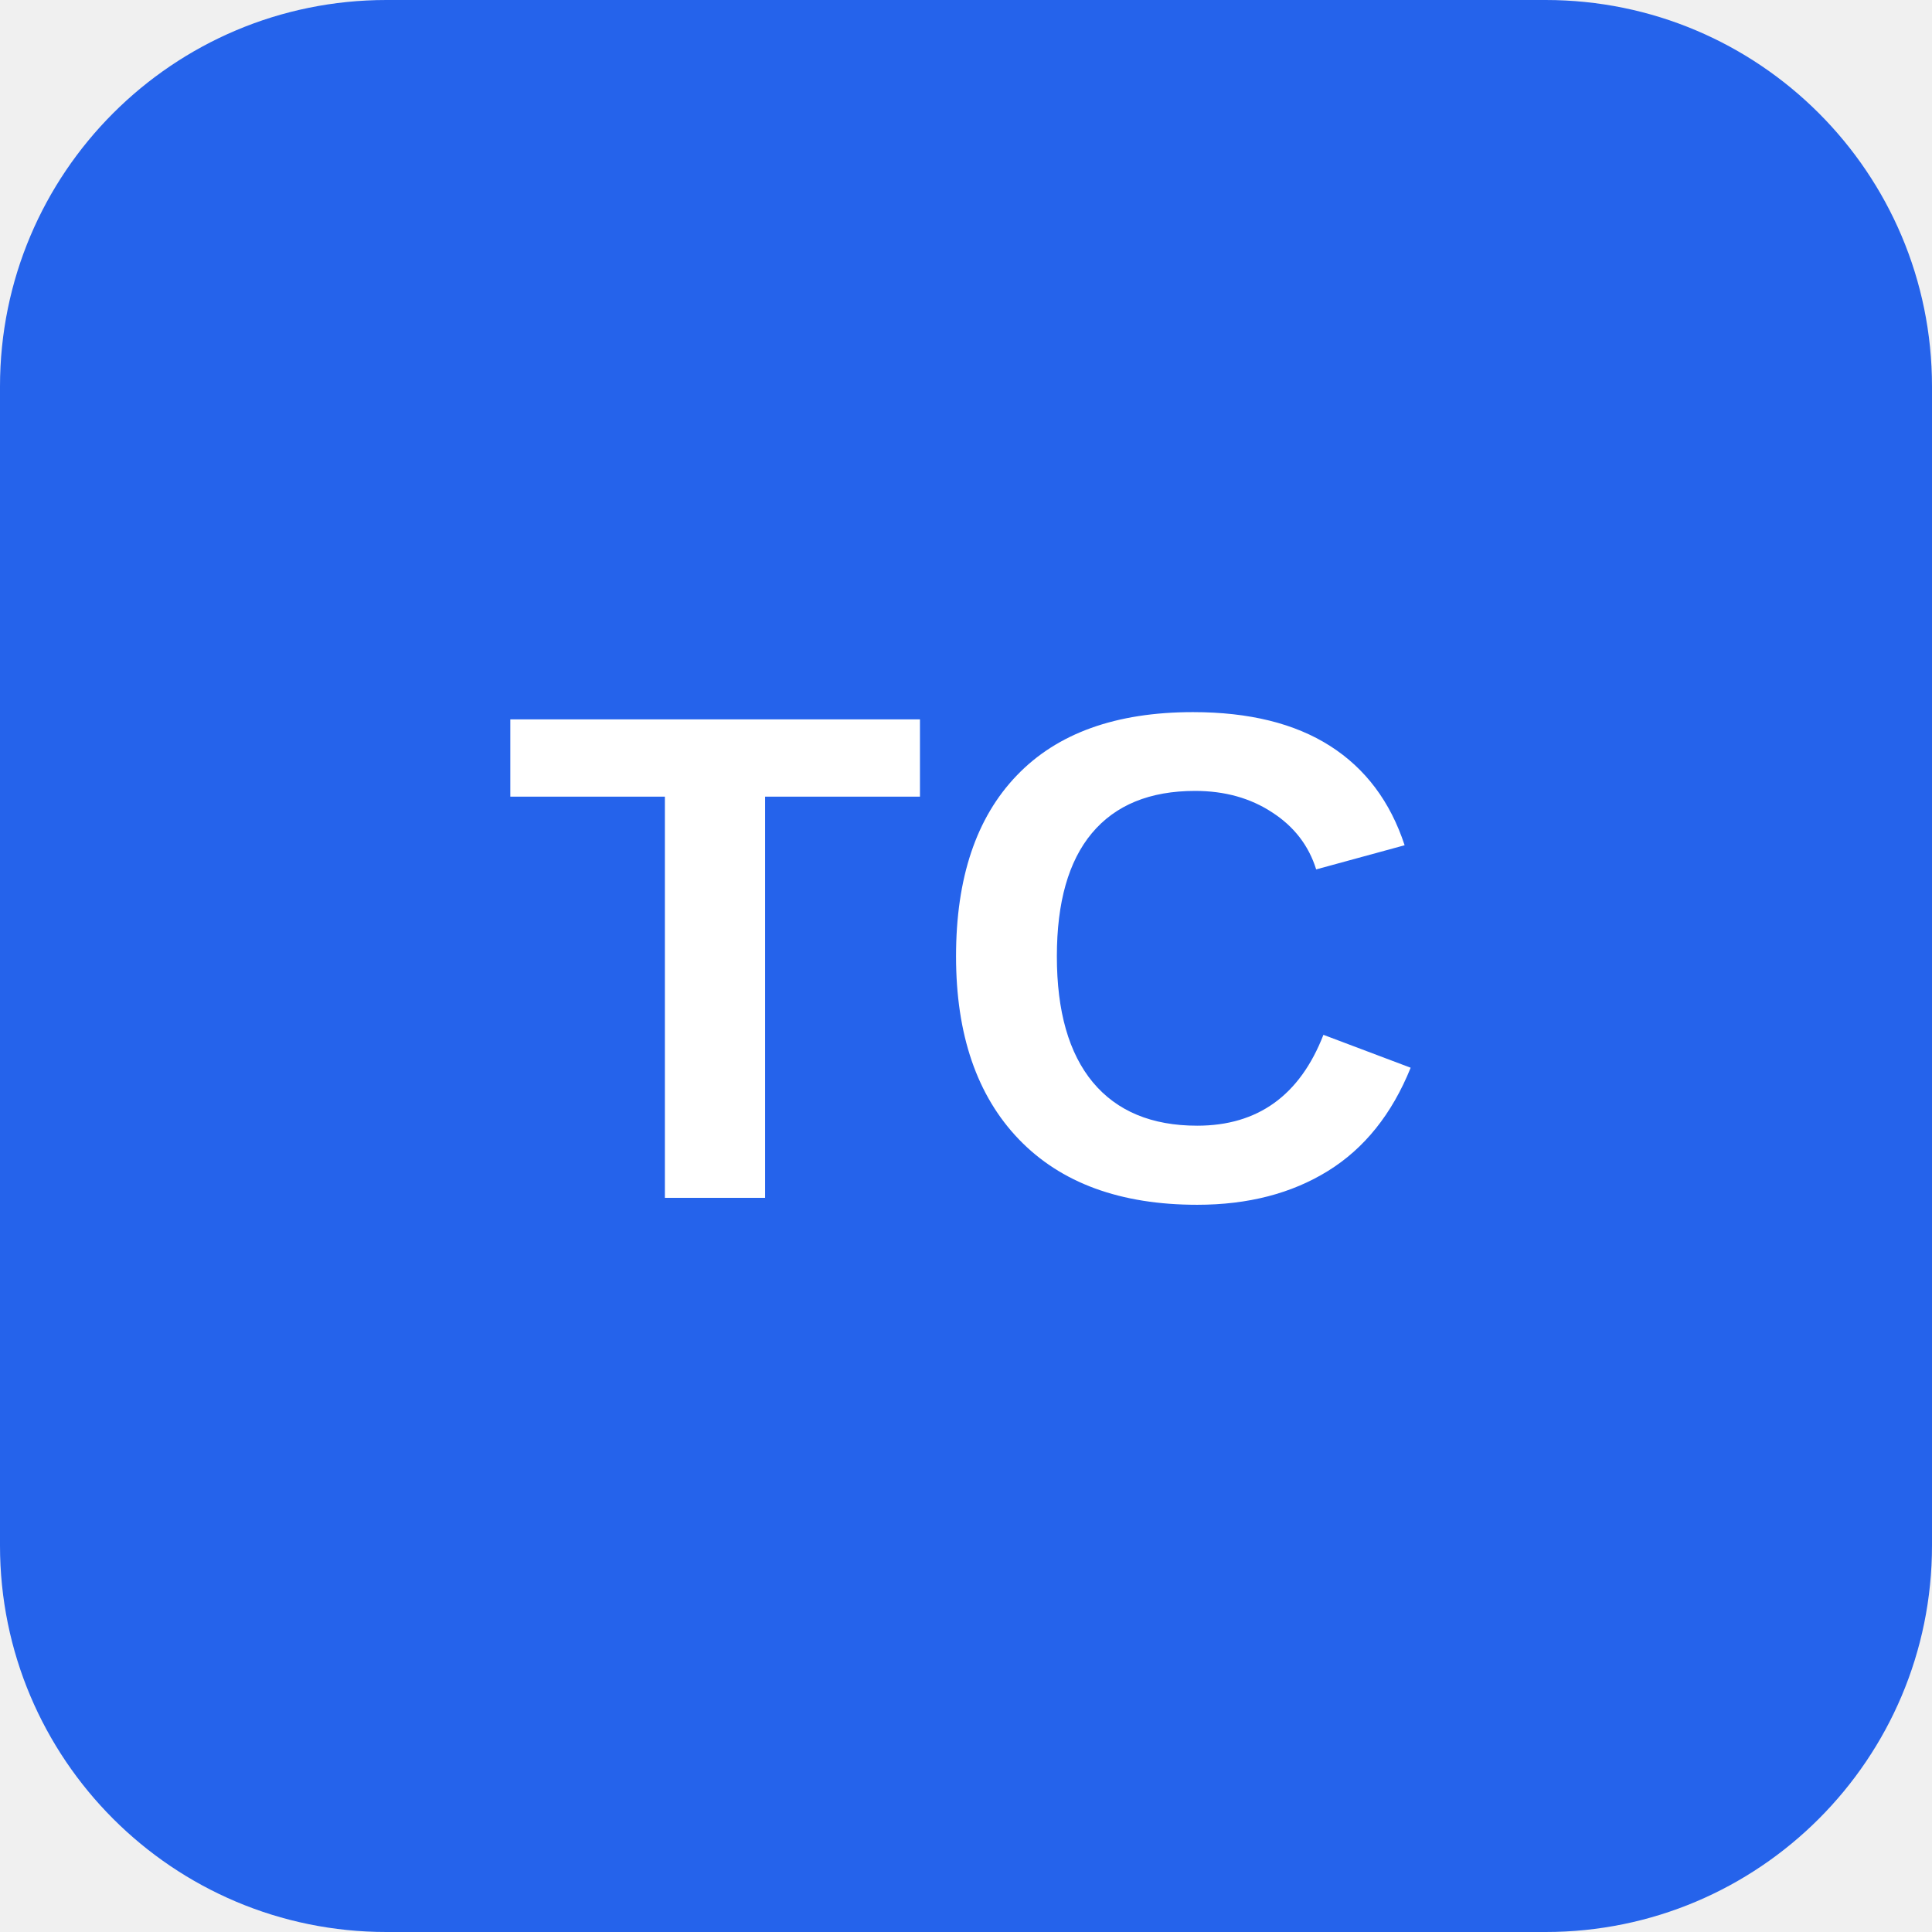
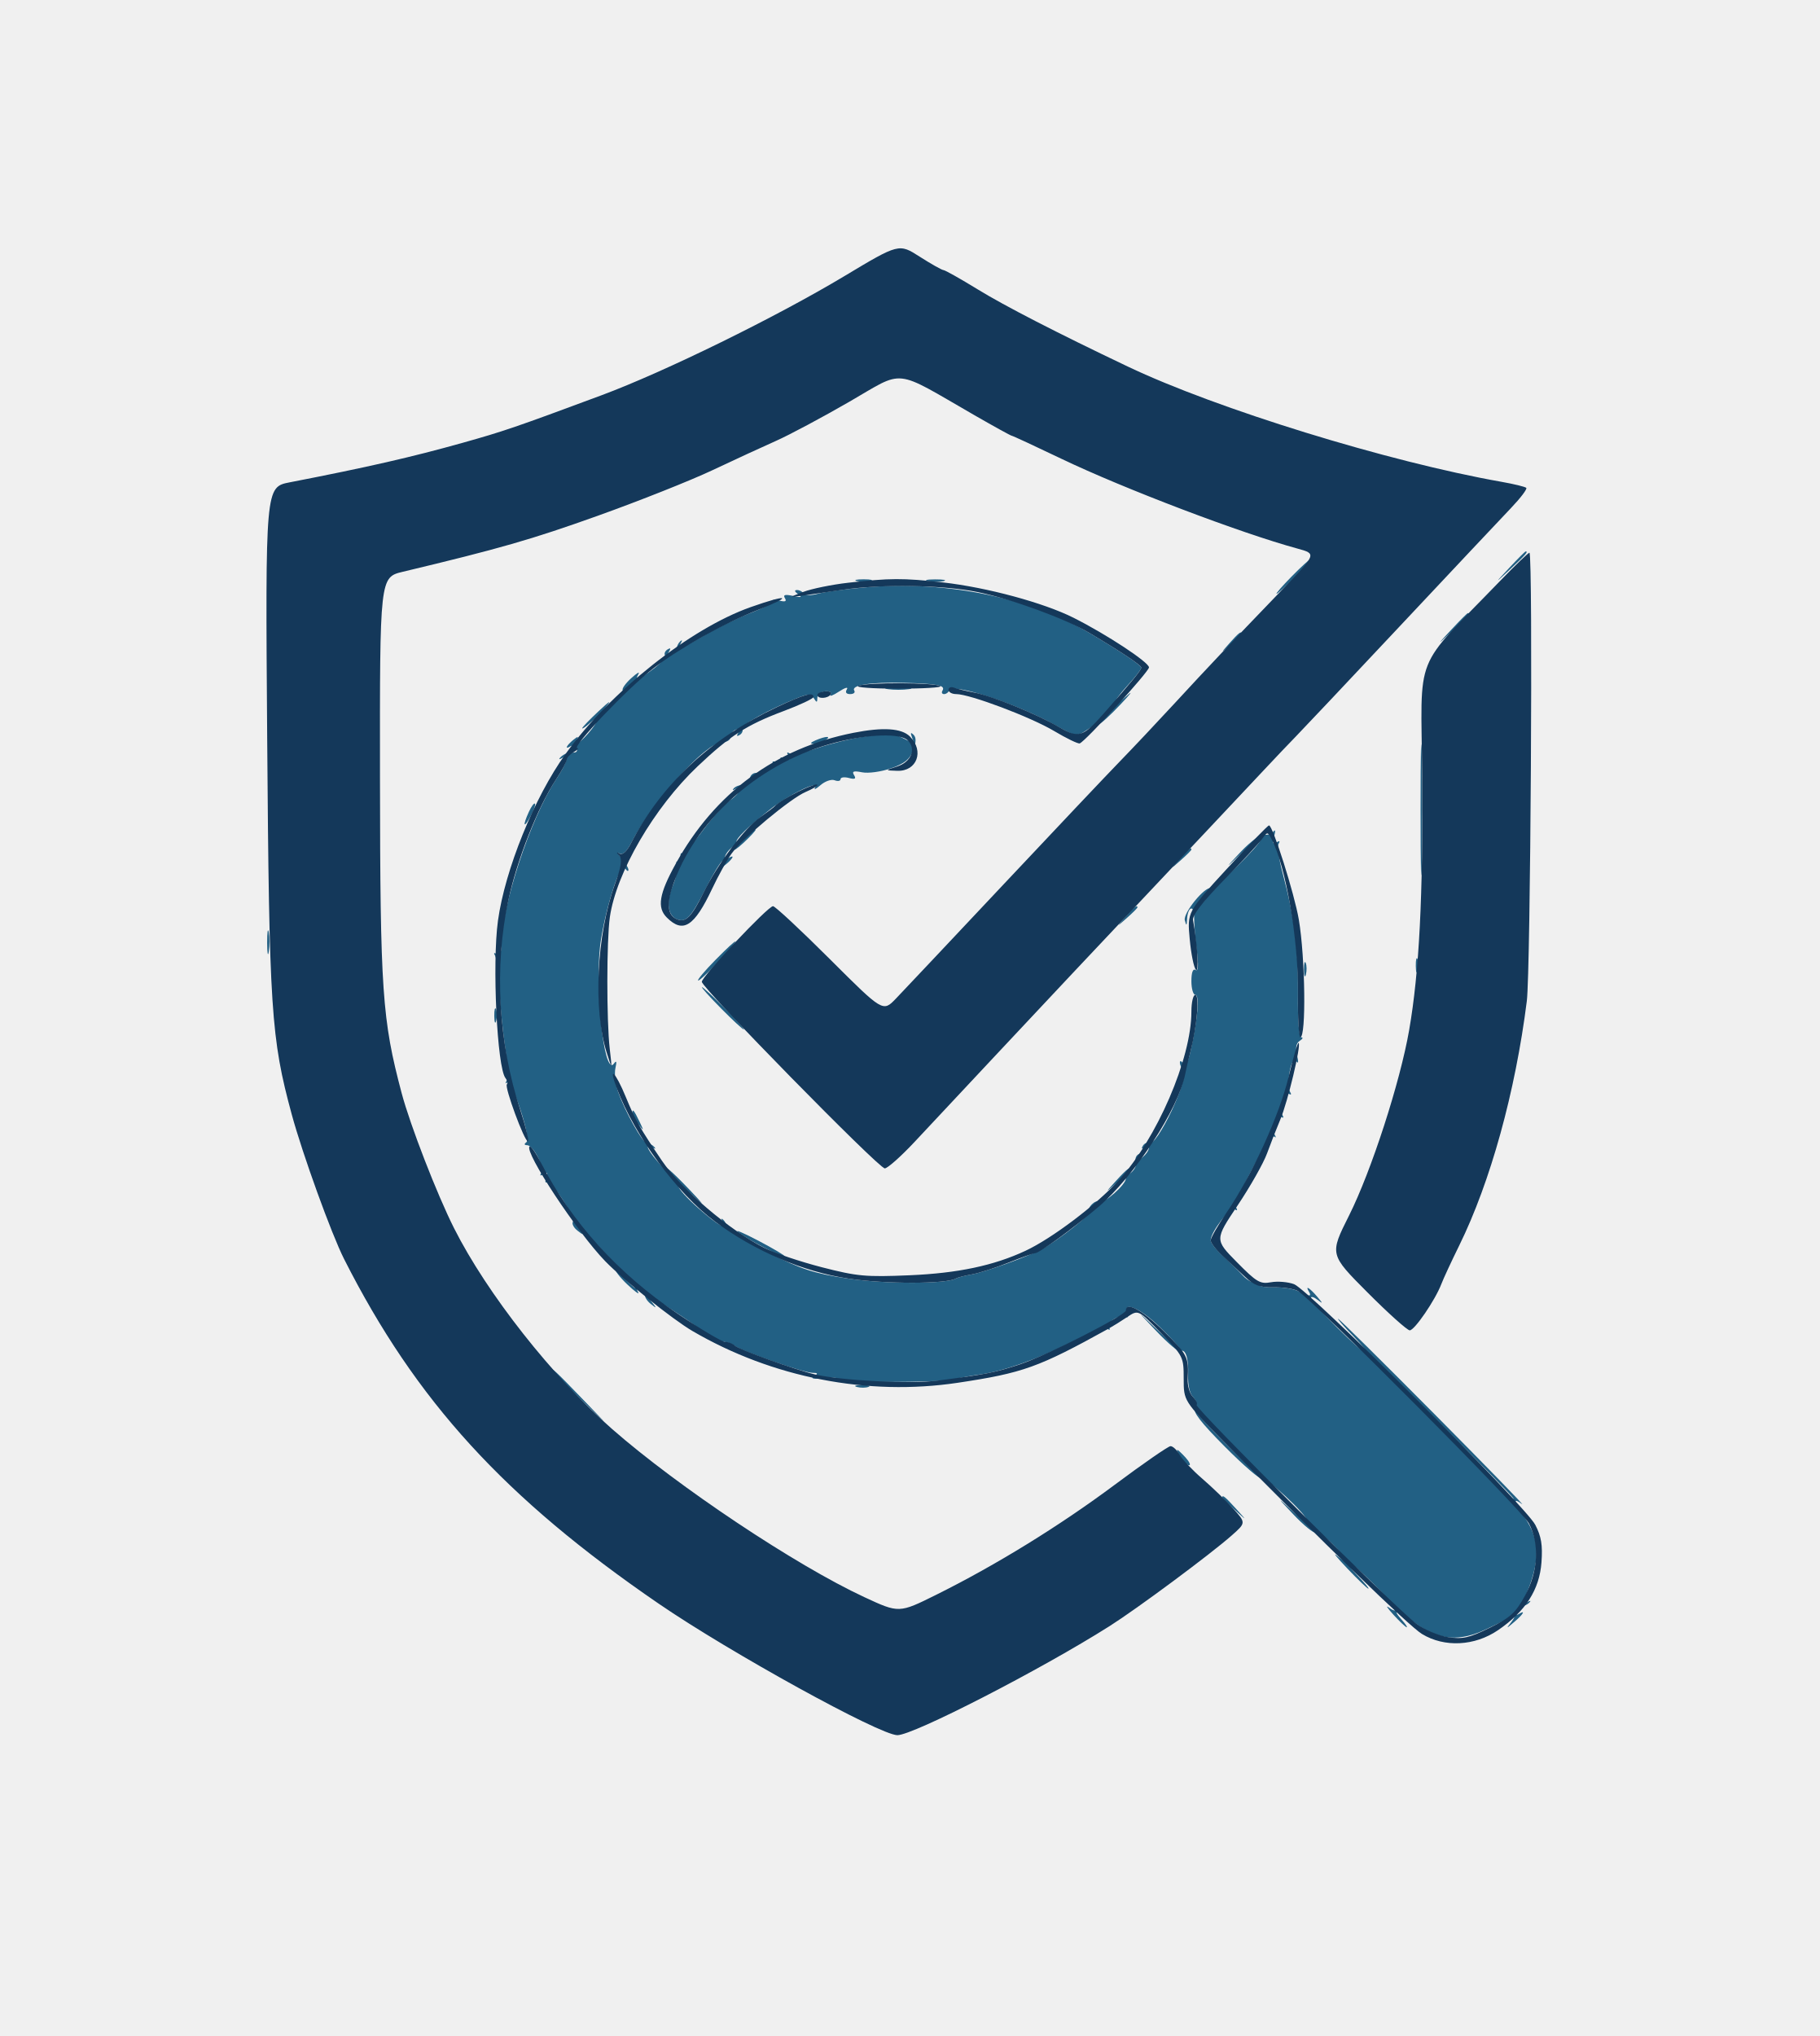
- <svg xmlns="http://www.w3.org/2000/svg" viewBox="0 0 100 100" fill="none">
-   <rect width="100" height="100" rx="20" fill="#2563eb" />
-   <text x="50" y="62" font-family="Arial, sans-serif" font-size="36" font-weight="bold" fill="white" text-anchor="middle">TC</text>
+ <svg xmlns="http://www.w3.org/2000/svg" width="472" height="528" viewBox="0 0 472 528" version="1.1">
+   <path d="M 391.453 147.250 C 387.500 151.500, 387.500 151.500, 391.750 147.547 C 395.702 143.871, 396.460 143, 395.703 143 C 395.540 143, 393.627 144.912, 391.453 147.250 M 335 149.500 C 332.571 151.975, 330.809 154, 331.084 154 C 331.359 154, 333.571 151.975, 336 149.500 C 338.429 147.025, 340.191 145, 339.916 145 C 339.641 145, 337.429 147.025, 335 149.500 M 222.250 150.689 C 223.213 150.941, 224.787 150.941, 225.750 150.689 C 226.713 150.438, 225.925 150.232, 224 150.232 C 222.075 150.232, 221.287 150.438, 222.250 150.689 M 240.762 150.707 C 242.006 150.946, 243.806 150.937, 244.762 150.687 C 245.718 150.437, 244.700 150.241, 242.500 150.252 C 240.300 150.263, 239.518 150.468, 240.762 150.707 M 225 152.279 C 219.775 152.708, 214.041 153.458, 212.258 153.946 C 210.321 154.477, 208.788 154.465, 208.449 153.917 C 208.137 153.413, 207.346 153.007, 206.691 153.015 C 205.957 153.025, 206.076 153.440, 207 154.096 C 208.148 154.912, 207.836 155.016, 205.666 154.541 C 203.607 154.090, 203.035 154.247, 203.573 155.117 C 204.092 155.958, 203.670 156.147, 202.155 155.751 C 200.968 155.440, 200.189 155.497, 200.424 155.877 C 200.659 156.257, 198.072 157.645, 194.676 158.962 C 191.279 160.279, 185.949 162.851, 182.832 164.678 C 176.687 168.279, 175.493 168.676, 176.601 166.750 C 177.019 166.024, 176.939 165.849, 176.410 166.333 C 175.910 166.792, 175.500 167.654, 175.500 168.250 C 175.500 168.846, 174.875 169.542, 174.111 169.796 C 173.185 170.105, 172.986 169.831, 173.515 168.975 C 174.040 168.127, 173.912 167.937, 173.138 168.415 C 172.494 168.813, 172.195 169.507, 172.474 169.958 C 172.753 170.409, 171.440 171.953, 169.557 173.389 C 165.825 176.235, 164.479 176.699, 165.602 174.750 C 165.998 174.063, 165.139 174.578, 163.692 175.895 C 162.245 177.213, 161.255 178.604, 161.492 178.987 C 161.729 179.370, 160.256 181.217, 158.221 183.092 C 154.799 186.242, 154.706 186.273, 156.996 183.500 C 158.763 181.359, 158.260 181.632, 155.236 184.453 C 152.906 186.627, 151 188.609, 151 188.858 C 151 189.107, 151.900 188.495, 153 187.500 C 155.788 184.977, 155.446 186.921, 152.516 190.250 C 150.031 193.074, 148.295 193.977, 149.633 191.750 C 150.143 190.901, 149.842 190.940, 148.692 191.872 C 146.900 193.326, 146.358 194.515, 147.931 193.543 C 148.443 193.226, 149.144 193.425, 149.490 193.984 C 149.835 194.543, 149.641 195.056, 149.059 195.125 C 148.477 195.194, 147.588 195.306, 147.083 195.375 C 146.579 195.444, 145.792 195.910, 145.333 196.410 C 144.849 196.939, 145.024 197.019, 145.750 196.601 C 147.800 195.422, 147.181 197.625, 144.176 202.200 C 137.536 212.312, 130.073 235.031, 130.016 245.309 C 130.005 247.175, 129.612 247.879, 128.845 247.405 C 128.136 246.966, 127.962 247.130, 128.395 247.830 C 128.782 248.456, 129.288 252.463, 129.521 256.734 C 129.753 261.005, 130.436 267.757, 131.038 271.738 C 131.640 275.719, 131.806 279.544, 131.406 280.238 C 131.006 280.932, 131.069 281.145, 131.544 280.712 C 132.020 280.278, 133.555 283.428, 134.955 287.712 C 136.580 292.684, 137.138 295.766, 136.500 296.235 C 135.877 296.693, 135.961 296.975, 136.724 296.985 C 138.349 297.005, 141.272 302.751, 140.386 304.184 C 139.930 304.922, 140.147 305.027, 141.015 304.490 C 141.985 303.891, 142.164 304.132, 141.681 305.388 C 141.319 306.332, 141.401 306.870, 141.864 306.584 C 142.943 305.917, 149.313 315.685, 148.576 316.877 C 148.271 317.370, 148.805 318.387, 149.761 319.137 C 151.356 320.387, 151.386 320.334, 150.126 318.500 C 149.371 317.400, 151.292 319.117, 154.395 322.316 C 157.498 325.515, 159.821 328.481, 159.557 328.908 C 159.293 329.334, 160.703 331.217, 162.689 333.092 C 164.675 334.966, 165.945 335.879, 165.511 335.120 C 164.970 334.174, 165.158 333.899, 166.111 334.245 C 166.875 334.523, 167.402 335.213, 167.282 335.779 C 167.162 336.345, 167.837 337.414, 168.782 338.154 C 170.363 339.393, 170.381 339.348, 169 337.587 C 167.018 335.060, 168.120 335.589, 176.771 341.313 C 180.770 343.959, 183.851 346.433, 183.618 346.812 C 183.385 347.190, 184.550 347.598, 186.207 347.718 C 187.863 347.838, 189.756 348.382, 190.412 348.927 C 192.034 350.273, 208.390 355.996, 210.670 356.015 C 212.167 356.028, 212.236 356.197, 211.052 356.947 C 210.098 357.550, 211.123 357.710, 214.052 357.416 C 216.553 357.164, 217.750 357.304, 216.786 357.734 C 214.793 358.625, 244.518 358.590, 247.500 357.698 C 248.600 357.369, 251.525 356.817, 254 356.470 C 260.381 355.577, 268.995 352.527, 278.174 347.913 C 282.525 345.725, 286.586 344.244, 287.197 344.622 C 287.853 345.027, 288.029 344.856, 287.627 344.205 C 286.834 342.922, 290.574 340.619, 292.009 341.506 C 292.553 341.842, 292.716 341.424, 292.382 340.552 C 291.118 337.260, 295.632 339.170, 300.750 344.092 C 303.637 346.870, 306 349.432, 306 349.787 C 306 350.141, 303.413 347.972, 300.250 344.966 C 294.500 339.500, 294.500 339.500, 299.920 345.204 C 302.901 348.341, 305.683 350.696, 306.101 350.437 C 307.449 349.604, 308.317 352.204, 308.151 356.581 C 308.055 359.120, 308.562 361.419, 309.404 362.261 C 310.312 363.169, 310.504 364.181, 309.939 365.088 C 309.294 366.123, 311.366 368.820, 317.708 375.199 C 322.465 379.983, 326.726 383.670, 327.177 383.391 C 328.159 382.784, 339 392.831, 339 394.348 C 339 394.930, 337.087 393.629, 334.750 391.456 C 331.112 388.075, 331.208 388.255, 335.418 392.709 C 338.123 395.569, 340.708 397.681, 341.161 397.400 C 341.615 397.120, 343.564 398.423, 345.493 400.296 C 349.369 404.060, 350.304 406.396, 346.750 403.436 C 345.512 402.405, 346.733 403.910, 349.462 406.781 C 352.192 409.651, 354.643 412, 354.909 412 C 355.175 412, 353.866 410.425, 352 408.500 C 350.134 406.575, 349.048 405, 349.585 405 C 350.773 405, 362 416.215, 362 417.401 C 362 417.865, 361.212 417.644, 360.250 416.911 C 359.288 416.177, 359.822 417.022, 361.437 418.788 C 363.052 420.555, 364.585 422, 364.842 422 C 365.099 422, 364.495 421.100, 363.500 420 C 360.916 417.144, 362.367 417.529, 367.091 420.951 C 373.263 425.422, 378.566 425.835, 385.684 422.402 C 388.883 420.858, 391.950 419.389, 392.500 419.135 C 393.050 418.882, 392.833 419.535, 392.017 420.587 C 390.558 422.469, 390.570 422.469, 392.767 420.595 C 395.128 418.581, 395.772 417.405, 393.870 418.580 C 393.185 419.004, 392.923 418.732, 393.204 417.889 C 393.458 417.125, 394.154 416.500, 394.750 416.500 C 395.346 416.500, 396.208 416.090, 396.667 415.590 C 397.161 415.050, 396.922 415.015, 396.080 415.504 C 394.972 416.147, 394.837 415.907, 395.465 414.414 C 399.555 404.685, 399.529 399.533, 395.362 393.392 C 392.551 389.249, 392.374 388.289, 394.750 390.060 C 395.712 390.778, 385.478 380.258, 372.008 366.682 C 358.537 353.107, 347.306 342, 347.049 342 C 346.793 342, 348.571 344.025, 351 346.500 C 353.429 348.975, 354.973 351, 354.431 351 C 353.235 351, 340 337.796, 340 336.602 C 340 336.136, 340.788 336.365, 341.750 337.110 C 343.175 338.214, 343.146 338.050, 341.595 336.233 C 339.643 333.945, 338.394 333.210, 339.500 335 C 340.309 336.309, 339.366 336.266, 336.769 334.876 C 335.615 334.259, 332.703 333.792, 330.298 333.841 C 327.762 333.892, 326.173 333.528, 326.515 332.976 C 326.839 332.452, 326.498 332.256, 325.757 332.540 C 325.016 332.824, 323.474 332.031, 322.329 330.778 C 321.185 329.525, 318.842 327.224, 317.124 325.665 C 315.406 324.106, 314 322.298, 314 321.647 C 314 319.487, 319.077 312.930, 320.208 313.629 C 320.851 314.026, 321.027 313.852, 320.631 313.212 C 319.758 311.799, 329.398 293.756, 330.494 294.751 C 330.949 295.163, 330.994 294.933, 330.596 294.241 C 329.594 292.501, 330.898 288.819, 332.227 289.640 C 332.855 290.029, 333.022 289.845, 332.624 289.200 C 331.630 287.592, 333.018 282.893, 334.261 283.661 C 334.884 284.046, 335.010 283.826, 334.573 283.118 C 333.447 281.297, 334.995 273.400, 336.140 275.119 C 336.747 276.029, 336.834 275.525, 336.395 273.643 C 335.943 271.701, 336.173 270.504, 337.115 269.908 C 337.877 269.425, 338.050 269.024, 337.500 269.015 C 336.885 269.006, 336.551 264.640, 336.632 257.682 C 336.765 246.238, 335.669 237.673, 332.607 226.214 C 331.683 222.757, 331.238 219.425, 331.618 218.809 C 332.059 218.095, 331.853 217.973, 331.047 218.471 C 330.108 219.051, 329.958 218.643, 330.458 216.875 C 330.828 215.569, 330.764 214.999, 330.316 215.608 C 329.867 216.218, 328.760 216.602, 327.856 216.462 C 326.952 216.323, 324.252 218.299, 321.856 220.854 C 317.500 225.500, 317.500 225.500, 322.250 221.042 C 324.863 218.590, 327 217.068, 327 217.661 C 327 218.990, 315.151 230.577, 314.074 230.299 C 312.440 229.878, 306.815 236.797, 307.290 238.644 C 307.693 240.208, 307.786 240.155, 307.884 238.309 C 308.055 235.075, 309.775 234.560, 309.706 237.764 C 309.674 239.269, 309.979 243.131, 310.384 246.346 C 310.892 250.379, 310.791 251.989, 310.060 251.537 C 309.389 251.123, 309 252.189, 309 254.441 C 309 256.398, 309.463 258, 310.028 258 C 311.156 258, 310.631 264.322, 308.835 272.356 C 308.086 275.709, 307.483 276.793, 306.890 275.856 C 306.417 275.110, 306.024 274.972, 306.015 275.550 C 306.007 276.127, 306.410 277.027, 306.910 277.550 C 308.633 279.348, 299.951 297.706, 297.960 296.475 C 297.508 296.196, 296.813 296.494, 296.415 297.138 C 295.963 297.869, 296.124 298.041, 296.845 297.595 C 298.648 296.482, 298.200 298.593, 296.308 300.128 C 294.867 301.296, 294.742 301.292, 295.463 300.095 C 296.025 299.162, 295.936 298.921, 295.198 299.378 C 294.587 299.755, 294.313 300.653, 294.589 301.372 C 294.865 302.091, 294.309 303.314, 293.354 304.090 C 292.231 305.001, 291.882 305.058, 292.367 304.250 C 293.676 302.071, 292.472 302.892, 289.437 306.246 C 286.612 309.369, 286.605 309.400, 289.250 307.072 C 290.762 305.741, 292 305.096, 292 305.639 C 292 307.227, 286.256 312.276, 285.195 311.620 C 284.104 310.946, 281.703 313.370, 282.586 314.253 C 283.133 314.800, 274.642 321.498, 270.500 323.787 C 267.034 325.704, 255.553 329.874, 252.040 330.493 C 250.185 330.820, 248.322 331.301, 247.898 331.563 C 245.559 333.008, 229.518 333.021, 220 331.584 C 211.062 330.236, 207.938 329.219, 199 324.750 C 193.225 321.862, 188.500 318.975, 188.500 318.333 C 188.500 317.692, 188.090 316.792, 187.590 316.333 C 187.061 315.849, 186.981 316.024, 187.399 316.750 C 188.832 319.241, 186.357 317.905, 181.233 313.422 C 178.355 310.905, 176 308.338, 176 307.720 C 176 307.101, 177.912 308.370, 180.250 310.542 C 182.909 313.011, 182.453 312.338, 179.034 308.745 C 173.660 303.096, 171.333 301.246, 174.095 304.816 C 174.868 305.815, 173.814 304.803, 171.753 302.566 C 168.022 298.518, 166.869 296.231, 169.250 297.601 C 169.976 298.019, 170.151 297.939, 169.667 297.410 C 169.208 296.910, 168.388 296.500, 167.845 296.500 C 166.713 296.500, 162.054 288.206, 160.260 283 C 159.597 281.075, 159.306 278.375, 159.614 277 C 160.002 275.264, 159.884 274.907, 159.226 275.833 C 156.571 279.571, 154.016 254.596, 155.909 243.404 C 157.573 233.570, 161.016 223.417, 162.105 225.135 C 162.580 225.886, 162.976 226.085, 162.985 225.579 C 162.993 225.072, 162.213 223.757, 161.250 222.657 C 160.287 221.556, 160.043 220.973, 160.707 221.361 C 161.462 221.801, 162.547 220.835, 163.602 218.783 C 169.189 207.912, 183.080 192.500, 187.290 192.500 C 188.519 192.500, 189.493 191.875, 189.495 191.083 C 189.498 190.304, 190.125 189.458, 190.889 189.204 C 191.815 188.895, 192.014 189.169, 191.485 190.025 C 190.960 190.873, 191.088 191.063, 191.862 190.585 C 192.506 190.187, 192.783 189.458, 192.478 188.965 C 191.954 188.116, 199.533 183.919, 206.842 181.011 C 209.669 179.886, 210.322 179.898, 211.077 181.090 C 211.825 182.272, 211.972 182.251, 211.985 180.963 C 211.993 180.117, 212.910 179.357, 214.022 179.273 C 215.197 179.185, 215.773 179.558, 215.398 180.164 C 215.044 180.738, 216.029 180.373, 217.588 179.354 C 219.147 178.334, 220.076 178.063, 219.652 178.750 C 219.158 179.552, 219.461 180, 220.500 180 C 221.390 180, 221.870 179.598, 221.566 179.107 C 220.674 177.664, 225.733 176.867, 234.410 177.083 C 243.190 177.301, 245.289 177.724, 244.435 179.105 C 244.131 179.597, 244.321 180, 244.858 180 C 245.394 180, 245.983 179.580, 246.167 179.066 C 246.914 176.973, 263.813 182.505, 273.837 188.124 C 279.077 191.061, 279.223 191.083, 281.837 189.335 C 283.302 188.356, 284.766 187.631, 285.090 187.724 C 285.415 187.817, 287.890 185.560, 290.590 182.709 C 293.291 179.857, 294.038 178.840, 292.250 180.449 C 287.931 184.337, 288.101 182.489, 292.505 177.694 C 294.427 175.601, 296 173.573, 296 173.187 C 296 172.520, 291.195 169.291, 282.596 164.178 C 267.198 155.024, 245.698 150.582, 225 152.279 M 376.453 163.250 C 372.500 167.500, 372.500 167.500, 376.750 163.547 C 380.702 159.871, 381.460 159, 380.703 159 C 380.540 159, 378.627 160.912, 376.453 163.250 M 318.924 166.750 C 316.500 169.500, 316.500 169.500, 319.250 167.076 C 320.762 165.742, 322 164.505, 322 164.326 C 322 163.541, 321.190 164.180, 318.924 166.750 M 230.250 178.716 C 231.762 178.945, 234.238 178.945, 235.750 178.716 C 237.262 178.487, 236.025 178.300, 233 178.300 C 229.975 178.300, 228.738 178.487, 230.250 178.716 M 368.439 210 C 368.439 225.125, 368.578 231.313, 368.748 223.750 C 368.917 216.188, 368.917 203.813, 368.748 196.250 C 368.578 188.688, 368.439 194.875, 368.439 210 M 223.870 191.071 C 220.773 191.526, 215.462 192.834, 212.069 193.977 C 208.675 195.120, 205.402 195.748, 204.795 195.373 C 204.078 194.930, 203.978 195.156, 204.510 196.015 C 205.109 196.985, 204.868 197.164, 203.612 196.681 C 202.456 196.238, 202.130 196.401, 202.612 197.181 C 203.095 197.962, 202.769 198.125, 201.612 197.681 C 200.668 197.319, 200.142 197.421, 200.442 197.907 C 201.033 198.862, 198.429 200.349, 196 200.444 C 195.175 200.476, 194.499 201.177, 194.497 202.001 C 194.496 202.826, 193.740 203.506, 192.818 203.513 C 191.896 203.520, 190.772 203.929, 190.321 204.423 C 189.852 204.936, 190.036 205.012, 190.750 204.601 C 193.145 203.223, 191.982 205.782, 189.463 207.432 C 188.068 208.346, 184.863 211.886, 182.341 215.297 C 179.818 218.709, 177.376 221.393, 176.913 221.262 C 176.451 221.131, 176.357 221.767, 176.706 222.676 C 177.128 223.777, 176.953 224.089, 176.181 223.612 C 175.445 223.157, 175.223 223.419, 175.574 224.331 C 175.877 225.121, 175.400 227.501, 174.514 229.622 C 172.712 233.933, 173.156 237.462, 175.618 238.407 C 177.940 239.298, 179.247 237.893, 183.023 230.454 C 184.852 226.851, 186.790 223.630, 187.329 223.297 C 187.930 222.925, 187.982 223.233, 187.463 224.095 C 186.742 225.292, 186.867 225.296, 188.308 224.128 C 190.140 222.642, 190.628 221.494, 189 222.500 C 187.311 223.544, 187.894 221.331, 189.692 219.872 C 191.150 218.689, 191.267 218.707, 190.537 220 C 190.072 220.825, 191.110 220.178, 192.845 218.563 C 194.580 216.948, 196 215.407, 196 215.139 C 196 214.871, 194.875 215.708, 193.500 217 C 192.125 218.292, 191 218.867, 191 218.278 C 191 217.324, 193.974 214.464, 199.608 210 C 204.576 206.064, 212.628 202.130, 211.392 204.242 C 210.987 204.934, 211.617 204.658, 212.791 203.629 C 213.965 202.600, 215.617 202.023, 216.463 202.347 C 217.308 202.672, 218 202.543, 218 202.062 C 218 201.581, 218.970 201.441, 220.156 201.751 C 221.756 202.169, 222.105 201.979, 221.508 201.013 C 220.891 200.015, 221.382 199.845, 223.601 200.285 C 225.211 200.604, 228.545 200.143, 231.099 199.249 C 234.597 198.023, 235.972 196.913, 236.841 194.611 C 237.639 192.495, 237.667 191.270, 236.932 190.542 C 236.200 189.816, 236.083 190.029, 236.546 191.245 C 237.160 192.859, 236.996 192.879, 234.355 191.501 C 232.785 190.682, 231.050 190.064, 230.500 190.128 C 229.950 190.192, 226.966 190.616, 223.870 191.071 M 211.500 192 C 210.181 192.567, 210.011 192.878, 211 192.914 C 211.825 192.945, 213.175 192.533, 214 192 C 215.828 190.819, 214.249 190.819, 211.500 192 M 137.162 210.543 C 135.487 214.220, 135.807 215.005, 137.618 211.662 C 138.464 210.100, 138.969 208.636, 138.741 208.407 C 138.512 208.179, 137.802 209.140, 137.162 210.543 M 305.924 222.750 C 303.500 225.500, 303.500 225.500, 306.250 223.076 C 307.762 221.742, 309 220.505, 309 220.326 C 309 219.541, 308.190 220.180, 305.924 222.750 M 311.500 233 C 310.505 234.100, 310.102 235, 310.604 235 C 311.107 235, 312.081 234.100, 312.768 233 C 313.455 231.900, 313.858 231, 313.663 231 C 313.469 231, 312.495 231.900, 311.500 233 M 291.924 237.750 C 289.500 240.500, 289.500 240.500, 292.250 238.076 C 293.762 236.742, 295 235.505, 295 235.326 C 295 234.541, 294.190 235.180, 291.924 237.750 M 69.286 244.500 C 69.294 247.250, 69.488 248.256, 69.718 246.736 C 69.947 245.216, 69.941 242.966, 69.704 241.736 C 69.467 240.506, 69.279 241.750, 69.286 244.500 M 185.523 248.977 C 182.827 251.714, 180.818 254.097, 181.060 254.271 C 181.302 254.445, 183.705 252.206, 186.401 249.294 C 192.597 242.601, 192.011 242.389, 185.523 248.977 M 367.195 250.500 C 367.215 252.150, 367.439 252.704, 367.693 251.731 C 367.947 250.758, 367.930 249.408, 367.656 248.731 C 367.382 248.054, 367.175 248.850, 367.195 250.500 M 338.195 251.500 C 338.215 253.150, 338.439 253.704, 338.693 252.731 C 338.947 251.758, 338.930 250.408, 338.656 249.731 C 338.382 249.054, 338.175 249.850, 338.195 251.500 M 187 261.500 C 189.987 264.525, 192.657 267, 192.932 267 C 193.207 267, 190.987 264.525, 188 261.500 C 185.013 258.475, 182.343 256, 182.068 256 C 181.793 256, 184.013 258.475, 187 261.500 M 128.195 263.500 C 128.215 265.150, 128.439 265.704, 128.693 264.731 C 128.947 263.758, 128.930 262.408, 128.656 261.731 C 128.382 261.054, 128.175 261.850, 128.195 263.500 M 164 288.642 C 164 289.179, 164.700 290.491, 165.555 291.559 C 167.022 293.389, 167.042 293.357, 165.920 291 C 164.462 287.939, 164 287.372, 164 288.642 M 191.500 319.570 C 193.934 321.505, 203.076 326.259, 203.513 325.817 C 203.686 325.643, 200.603 323.808, 196.663 321.740 C 192.724 319.673, 190.400 318.696, 191.500 319.570 M 161.948 331.444 C 163.268 332.850, 164.499 334, 164.683 334 C 165.584 334, 162.347 329.963, 161.045 329.464 C 160.221 329.148, 160.627 330.039, 161.948 331.444 M 358.022 354.500 C 362.895 360.105, 392.211 389.123, 392.604 388.730 C 392.781 388.552, 384.291 379.878, 373.736 369.453 C 363.181 359.029, 356.110 352.300, 358.022 354.500 M 143 355.275 C 143 355.426, 146.488 358.914, 150.750 363.025 C 158.500 370.500, 158.500 370.500, 151.025 362.750 C 144.082 355.552, 143 354.544, 143 355.275 M 222.269 359.693 C 223.242 359.947, 224.592 359.930, 225.269 359.656 C 225.946 359.382, 225.150 359.175, 223.500 359.195 C 221.850 359.215, 221.296 359.439, 222.269 359.693 M 317.969 374.469 C 322.603 379.127, 326.591 382.743, 326.830 382.503 C 327.319 382.014, 311.157 366, 310.174 366 C 309.828 366, 313.336 369.811, 317.969 374.469 M 306.232 378 C 306.919 379.100, 307.893 380, 308.396 380 C 308.898 380, 308.495 379.100, 307.500 378 C 306.505 376.900, 305.531 376, 305.337 376 C 305.142 376, 305.545 376.900, 306.232 378 M 317 388.313 C 317 388.485, 318.462 389.948, 320.250 391.563 C 323.500 394.500, 323.500 394.500, 320.563 391.250 C 317.825 388.221, 317 387.540, 317 388.313" stroke="none" fill="#226084" fill-rule="evenodd" />
+   <path d="M 218.985 71.613 C 201.235 82.262, 172.360 96.426, 156 102.509 C 133.676 110.809, 130.647 111.846, 120 114.832 C 106.709 118.560, 95.268 121.175, 75.159 125.080 C 68.818 126.312, 68.818 126.312, 69.297 191.406 C 69.816 261.895, 70.295 269.232, 75.664 289 C 78.455 299.276, 85.974 320.046, 89.239 326.500 C 107.855 363.296, 130.850 388.482, 170.865 415.902 C 189.299 428.534, 228.138 449.932, 232.730 449.986 C 236.792 450.033, 269.905 433.021, 287.776 421.705 C 294.941 417.169, 313.881 403.112, 319.433 398.210 C 323.160 394.920, 323.160 394.920, 319.830 391.210 C 317.999 389.170, 314.411 385.700, 311.858 383.500 C 309.305 381.300, 306.641 378.488, 305.939 377.250 C 305.237 376.013, 304.176 375.016, 303.581 375.035 C 302.986 375.054, 296.485 379.553, 289.134 385.033 C 274.778 395.733, 258.339 405.864, 242.832 413.568 C 233.168 418.368, 233.168 418.368, 224.157 414.181 C 206.407 405.934, 175.890 385.597, 158.770 370.606 C 143.295 357.055, 126.313 335.480, 117.757 318.500 C 113.351 309.756, 106.374 291.776, 104.176 283.500 C 99.108 264.420, 98.606 257.100, 98.551 201.603 C 98.500 149.706, 98.500 149.706, 104.500 148.273 C 129.561 142.286, 137.821 139.914, 155 133.768 C 165.725 129.932, 179.134 124.606, 184.797 121.931 C 190.461 119.257, 197.886 115.831, 201.297 114.318 C 204.709 112.805, 213.270 108.236, 220.323 104.164 C 234.838 95.784, 231.423 95.414, 252.741 107.682 C 257.824 110.607, 262.169 113, 262.397 113 C 262.625 113, 268.446 115.699, 275.331 118.997 C 291.450 126.718, 321.791 138.258, 336.500 142.262 C 341.500 143.623, 341.500 143.623, 332.416 153.061 C 318.228 167.803, 313.463 172.837, 304.676 182.363 C 300.179 187.237, 293.800 194.004, 290.500 197.400 C 287.200 200.796, 273.520 215.258, 260.100 229.537 C 246.680 243.817, 234.191 257.068, 232.348 258.985 C 228.997 262.470, 228.997 262.470, 215.235 248.735 C 207.667 241.181, 201.031 235, 200.489 235 C 199.179 235, 182.052 253.188, 182.023 254.611 C 181.991 256.174, 227.909 303, 229.474 303 C 230.180 303, 233.625 299.945, 237.129 296.211 C 240.633 292.476, 250.005 282.464, 257.956 273.961 C 270.839 260.183, 280.500 249.913, 312.470 216.012 C 317.403 210.780, 324.153 203.601, 327.470 200.057 C 330.786 196.514, 334.637 192.464, 336.027 191.057 C 337.416 189.651, 349.534 176.800, 362.955 162.500 C 376.375 148.200, 389.386 134.373, 391.868 131.773 C 394.349 129.173, 396.142 126.809, 395.853 126.519 C 395.563 126.229, 392.665 125.523, 389.413 124.948 C 360.102 119.774, 315.577 106.041, 292.500 95.057 C 274.115 86.306, 260.594 79.352, 253.500 74.998 C 249.100 72.298, 245.141 70.069, 244.702 70.044 C 244.263 70.020, 241.483 68.452, 238.525 66.559 C 233.145 63.118, 233.145 63.118, 218.985 71.613 M 388.942 150.780 C 366.235 174.307, 368.583 168.413, 368.849 201.223 C 369.102 232.287, 368.090 252.075, 365.479 267.124 C 363.129 280.668, 355.644 303.752, 349.877 315.244 C 344.833 325.297, 344.833 325.297, 354.648 335.148 C 360.046 340.567, 364.987 345, 365.627 345 C 366.876 345, 372.256 337.121, 373.822 333 C 374.344 331.625, 376.432 327.125, 378.461 323 C 386.558 306.545, 393.024 283.161, 395.993 259.598 C 396.965 251.889, 397.602 144.269, 396.682 143.349 C 396.523 143.190, 393.040 146.534, 388.942 150.780 M 219.889 151.135 C 215.704 151.615, 210.529 152.673, 208.389 153.485 C 204.500 154.961, 204.500 154.961, 208 154.485 C 209.925 154.223, 214.650 153.538, 218.500 152.962 C 228.728 151.434, 244.641 151.703, 253.642 153.556 C 262.394 155.359, 276.384 160.480, 282.500 164.119 C 291.094 169.233, 296 172.514, 296 173.146 C 296 173.776, 293.684 176.599, 286.086 185.228 C 280.885 191.135, 279.687 191.487, 274.714 188.573 C 268.959 185.200, 257.361 180.478, 252.672 179.598 C 250.574 179.205, 248.215 178.636, 247.429 178.334 C 246.643 178.033, 246 178.284, 246 178.893 C 246 179.502, 246.901 180, 248.002 180 C 251.531 180, 267.300 185.945, 273.382 189.568 C 276.621 191.498, 279.617 192.947, 280.040 192.788 C 281.557 192.220, 298 174.176, 298 173.080 C 298 171.752, 286.993 164.509, 278.447 160.213 C 270.680 156.308, 255.967 152.330, 244.500 151.034 C 234.312 149.882, 230.677 149.897, 219.889 151.135 M 194.719 157.435 C 178.987 162.988, 158.333 179.358, 146.696 195.500 C 138.608 206.719, 130.977 225.531, 129.152 238.750 C 127.619 249.851, 128.912 276.856, 131.107 279.592 C 131.588 280.193, 131.748 280.918, 131.462 281.205 C 130.794 281.873, 136.004 296, 136.918 296 C 137.296 296, 136.389 292.269, 134.903 287.709 C 129.250 270.368, 128.146 250.813, 131.842 233.500 C 134.088 222.981, 139.426 209.434, 144.176 202.200 C 145.729 199.835, 147 197.495, 147 197 C 147 196.504, 147.787 195.641, 148.750 195.080 C 149.713 194.519, 150.159 194.047, 149.742 194.030 C 148.016 193.961, 162.897 178.358, 169.575 173.235 C 176.343 168.043, 188.029 161.520, 196.500 158.206 C 205.890 154.532, 204.567 153.960, 194.719 157.435 M 222.655 177.843 C 221.641 178.255, 226.244 178.593, 232.885 178.593 C 239.525 178.593, 244.470 178.291, 243.873 177.922 C 242.365 176.990, 224.913 176.925, 222.655 177.843 M 212 180.213 C 212 181.319, 214.760 181.197, 215.463 180.061 C 215.782 179.544, 215.134 179.190, 214.022 179.273 C 212.910 179.357, 212 179.780, 212 180.213 M 201.500 183.377 C 184.214 191.539, 171.498 203.419, 163.602 218.783 C 162.563 220.805, 161.451 221.805, 160.707 221.386 C 159.815 220.884, 159.789 221.021, 160.606 221.909 C 161.421 222.795, 161.124 224.739, 159.476 229.306 C 154.708 242.519, 153.779 261.686, 157.359 273 C 158.783 277.500, 158.783 277.500, 158.141 272 C 157.302 264.801, 157.318 243.766, 158.168 237.855 C 159.832 226.274, 169.655 209.410, 180.974 198.700 C 189.369 190.757, 193.692 187.981, 203.239 184.402 C 207.496 182.806, 210.983 181.162, 210.989 180.750 C 211.009 179.368, 208.548 180.049, 201.500 183.377 M 221.324 190.045 C 201.124 194.039, 185.432 205.604, 175.255 224 C 170.945 231.789, 170.352 235.352, 172.935 237.935 C 177.152 242.152, 180.050 240.314, 184.703 230.467 C 186.272 227.149, 188.528 223.068, 189.717 221.398 C 192.522 217.459, 205.079 207.006, 208.975 205.369 C 210.639 204.669, 212 203.859, 212 203.570 C 212 202.597, 202.504 207.307, 201 209.025 C 200.725 209.339, 198.988 210.653, 197.140 211.944 C 193.068 214.791, 186.078 224.097, 182.462 231.488 C 179.404 237.738, 177.893 239.280, 175.665 238.425 C 172.987 237.397, 172.765 234.244, 174.957 228.385 C 181.213 211.663, 197.843 197.386, 216.679 192.564 C 225.313 190.354, 233.536 190.109, 235.434 192.006 C 237.695 194.266, 236.333 197.598, 232.665 198.778 C 229.500 199.796, 229.500 199.796, 232.715 199.898 C 237.818 200.060, 239.771 194.771, 236 191 C 233.838 188.838, 229.017 188.524, 221.324 190.045 M 318.208 225.308 C 307.916 236.500, 307.916 236.500, 308.559 243.500 C 308.912 247.350, 309.637 250.950, 310.169 251.500 C 311.031 252.390, 310.595 244.884, 309.423 238.644 C 309.189 237.402, 311.861 233.932, 317.507 228.144 C 322.145 223.390, 326.569 218.631, 327.338 217.570 C 328.719 215.665, 328.750 215.665, 329.782 217.593 C 333.482 224.506, 336.792 243.880, 336.632 257.682 C 336.559 263.907, 336.837 269, 337.250 269 C 338.793 269, 338.531 248.379, 336.864 238.500 C 335.729 231.781, 330.089 213.968, 329.124 214.058 C 328.781 214.089, 323.869 219.152, 318.208 225.308 M 309 262.340 C 309 274.564, 300.052 295.289, 290.070 306.182 C 284.221 312.565, 272.841 321.154, 265.980 324.363 C 257.749 328.213, 248.426 330.183, 235.908 330.717 C 224.538 331.202, 222.326 330.999, 213.131 328.631 C 207.530 327.188, 200.815 324.927, 198.209 323.606 C 189.178 319.029, 176.655 308.362, 171.671 301 C 165.984 292.599, 164.740 290.407, 162.326 284.528 C 159.647 278.004, 157.642 276.043, 159.965 282.218 C 164.616 294.580, 175.574 309.455, 185.425 316.778 C 195.768 324.467, 208.223 329.783, 220.135 331.594 C 229.532 333.022, 245.566 333.004, 247.898 331.563 C 248.322 331.301, 250.185 330.820, 252.040 330.493 C 253.894 330.166, 258.167 328.797, 261.534 327.450 C 264.902 326.102, 268.011 325, 268.444 325 C 269.511 325, 278.300 318.585, 284.840 313.033 C 294.231 305.060, 305.676 287.545, 307.407 278.496 C 307.618 277.394, 308.250 274.694, 308.812 272.496 C 310.467 266.028, 311.128 258, 310.006 258 C 309.453 258, 309 259.953, 309 262.340 M 334.219 279.210 C 331.854 289.166, 324.719 304.782, 318.095 314.500 C 315.845 317.800, 314.004 321.024, 314.002 321.665 C 314.001 322.306, 315.376 324.106, 317.059 325.665 C 318.741 327.224, 321.420 329.721, 323.012 331.214 C 325.299 333.358, 326.828 333.910, 330.289 333.841 C 332.698 333.793, 335.532 334.214, 336.585 334.779 C 340.085 336.653, 394.767 391.649, 396.540 395.078 C 399.303 400.420, 398.919 407.577, 395.537 413.771 C 393.087 418.258, 391.723 419.503, 386.366 422.140 C 381.047 424.759, 379.385 425.135, 375.619 424.570 C 373.158 424.201, 369.450 422.634, 367.333 421.067 C 361.981 417.109, 309.657 365.009, 310.344 364.323 C 310.652 364.014, 310.222 363.079, 309.388 362.245 C 308.553 361.410, 307.945 359.326, 308.036 357.614 C 308.341 351.909, 308.035 351.301, 301.750 345.139 C 296.195 339.693, 292 337.416, 292 339.848 C 292 341.084, 271.519 351.498, 264.500 353.830 C 258.260 355.903, 255.461 356.454, 243.115 358.038 C 236.078 358.941, 218.303 358.042, 211.373 356.433 C 206.426 355.284, 191.545 349.932, 190.550 348.944 C 190.027 348.425, 188.922 348, 188.094 348 C 187.266 348, 181.619 344.641, 175.544 340.536 C 160.226 330.183, 148.240 316.934, 140.364 301.651 C 138.990 298.983, 137.630 297.037, 137.342 297.325 C 135.935 298.731, 149.693 319.581, 156.971 327.074 C 161.782 332.027, 174.459 342.172, 179.567 345.157 C 200.319 357.283, 225.020 362.105, 248.415 358.597 C 265.327 356.061, 269.349 354.618, 287.500 344.572 C 288.600 343.963, 290.789 342.600, 292.364 341.543 C 295.228 339.621, 295.228 339.621, 301.114 345.711 C 306.906 351.703, 307 351.893, 307 357.545 C 307 363.290, 307 363.290, 317.250 373.727 C 342.898 399.845, 365.413 421.691, 368.799 423.745 C 374.647 427.292, 382.458 426.898, 388.536 422.750 C 395.663 417.886, 399.283 412.230, 399.795 405.160 C 400.120 400.663, 399.753 398.453, 398.176 395.421 C 395.576 390.421, 339.473 334.456, 335.627 333.025 C 334.046 332.437, 331.346 332.215, 329.627 332.531 C 326.826 333.047, 325.902 332.500, 320.770 327.294 C 315.040 321.482, 315.040 321.482, 320.994 312.592 C 324.269 307.703, 327.702 301.632, 328.623 299.101 C 329.545 296.571, 331.095 292.612, 332.069 290.304 C 333.994 285.742, 337.482 271.149, 336.809 270.476 C 336.580 270.247, 335.415 274.177, 334.219 279.210" stroke="none" fill="#14385a" fill-rule="evenodd" />
</svg>
